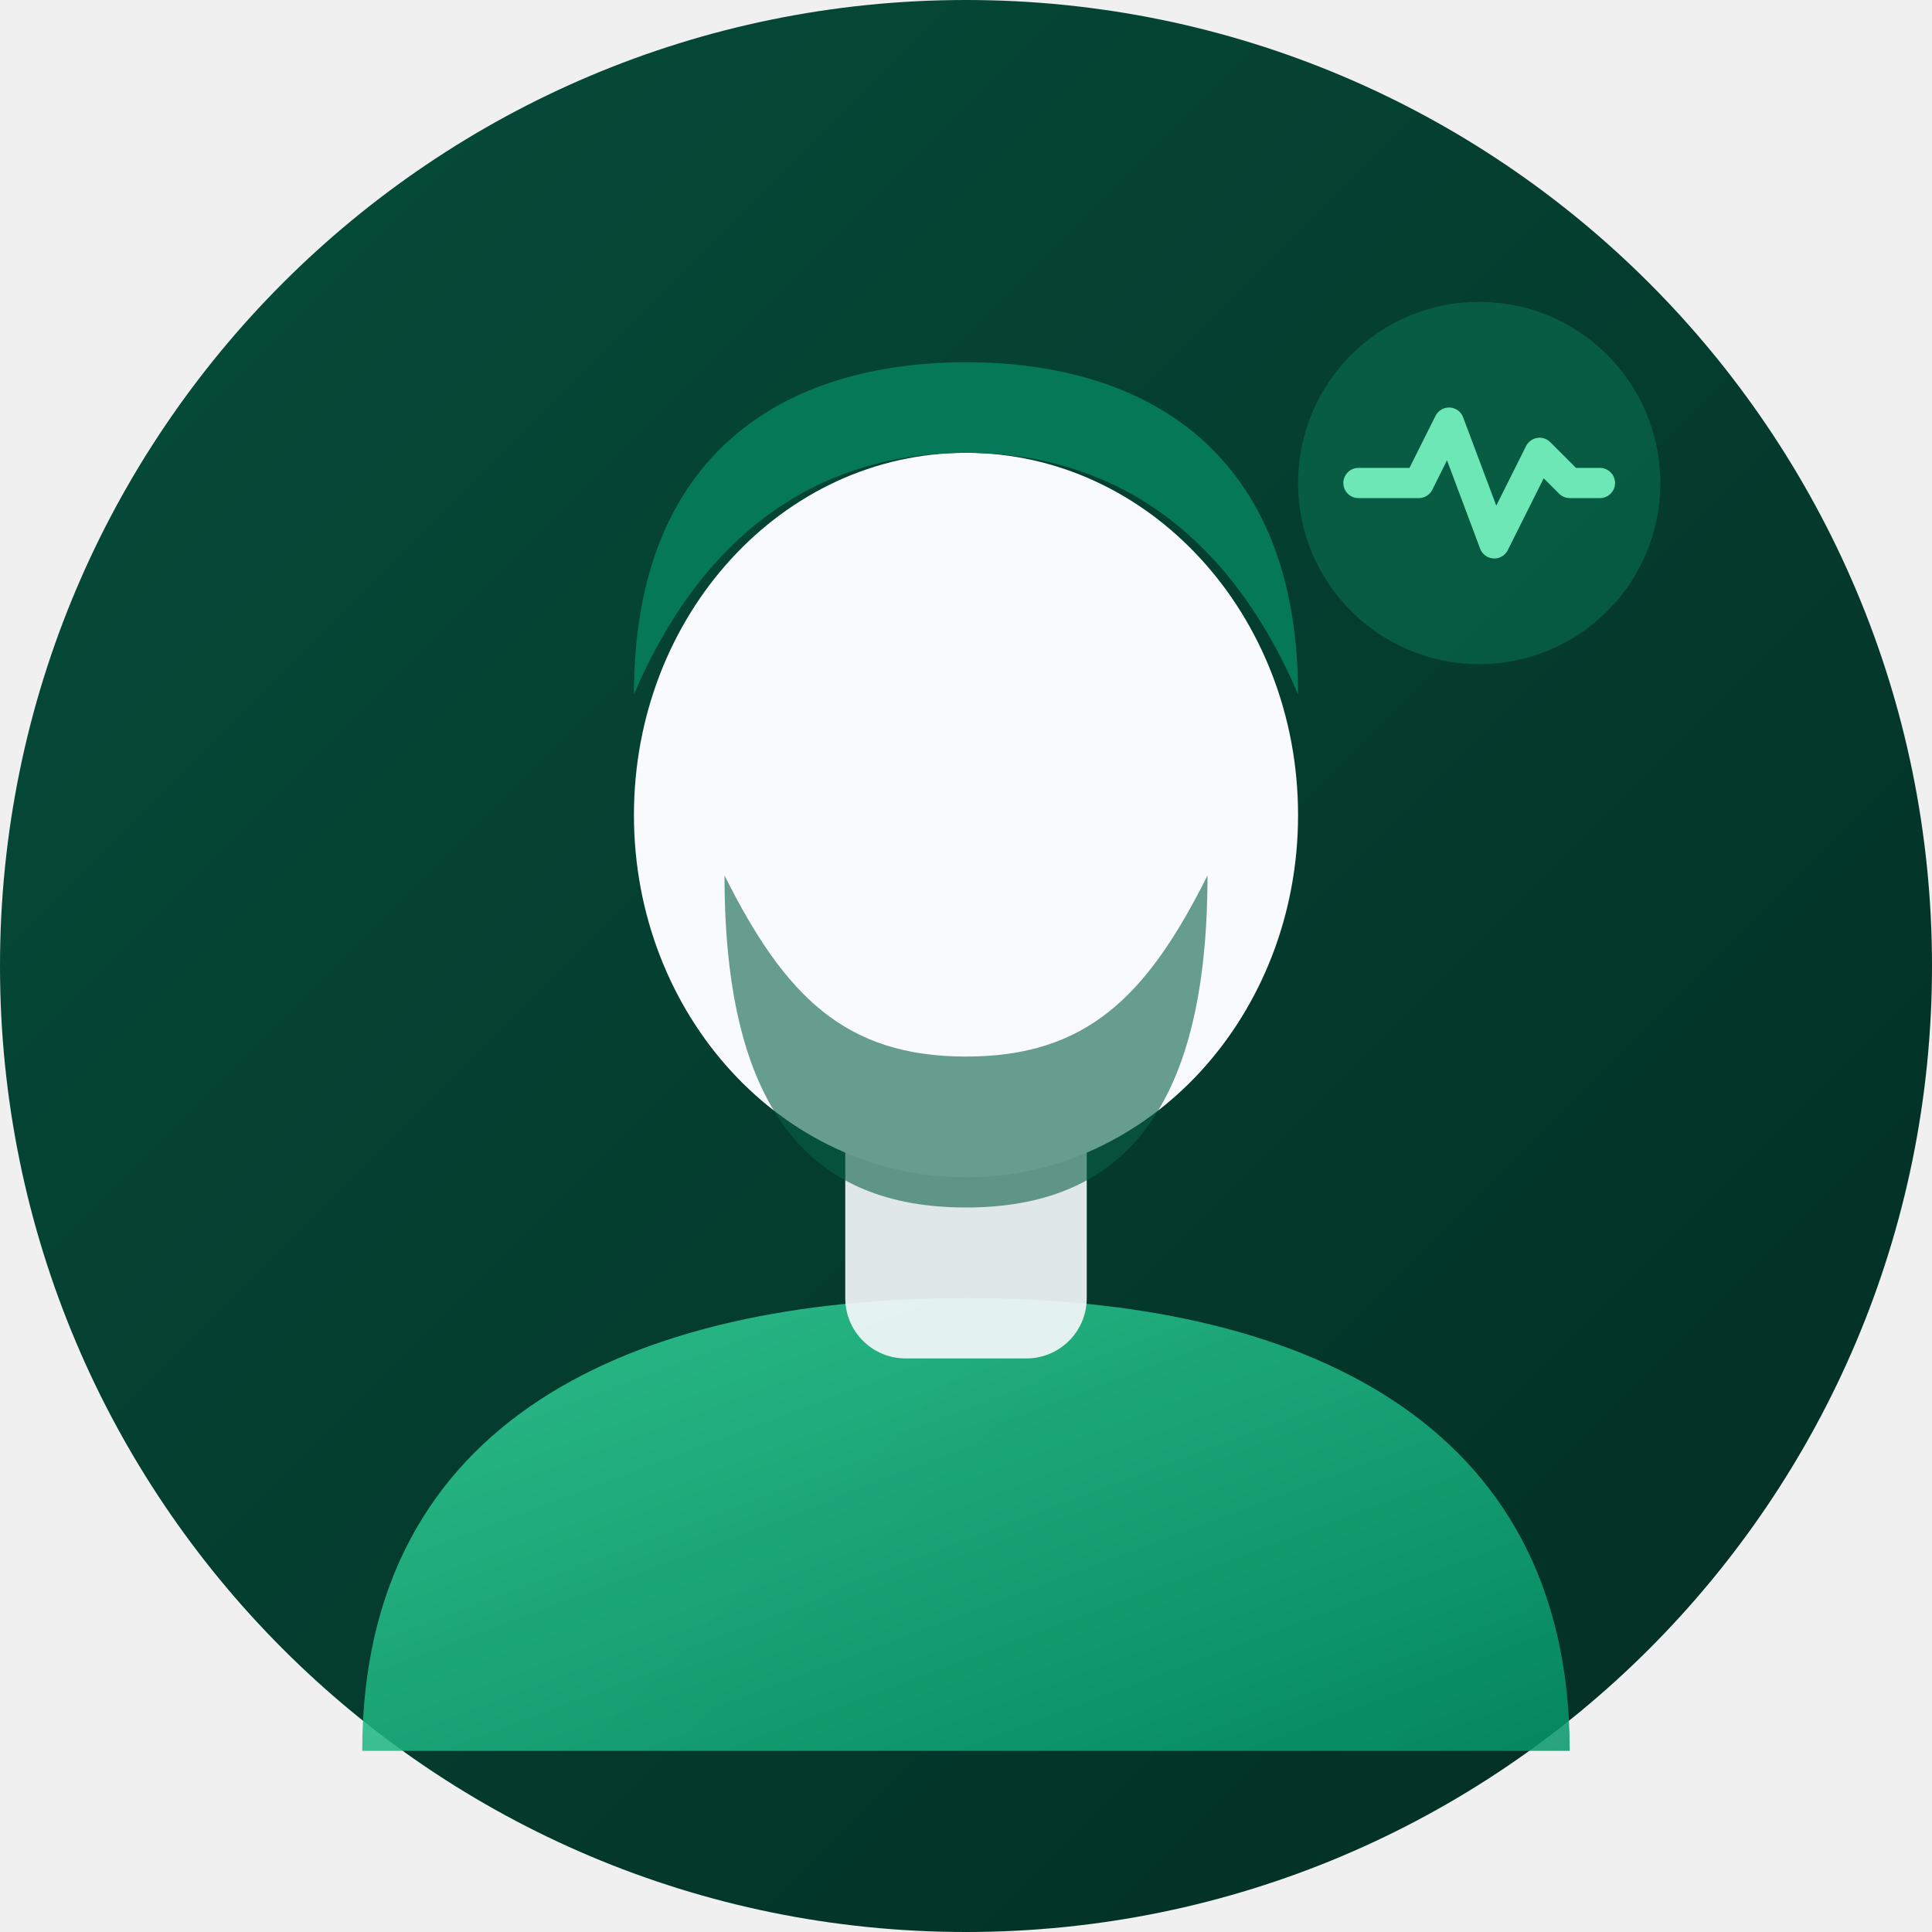
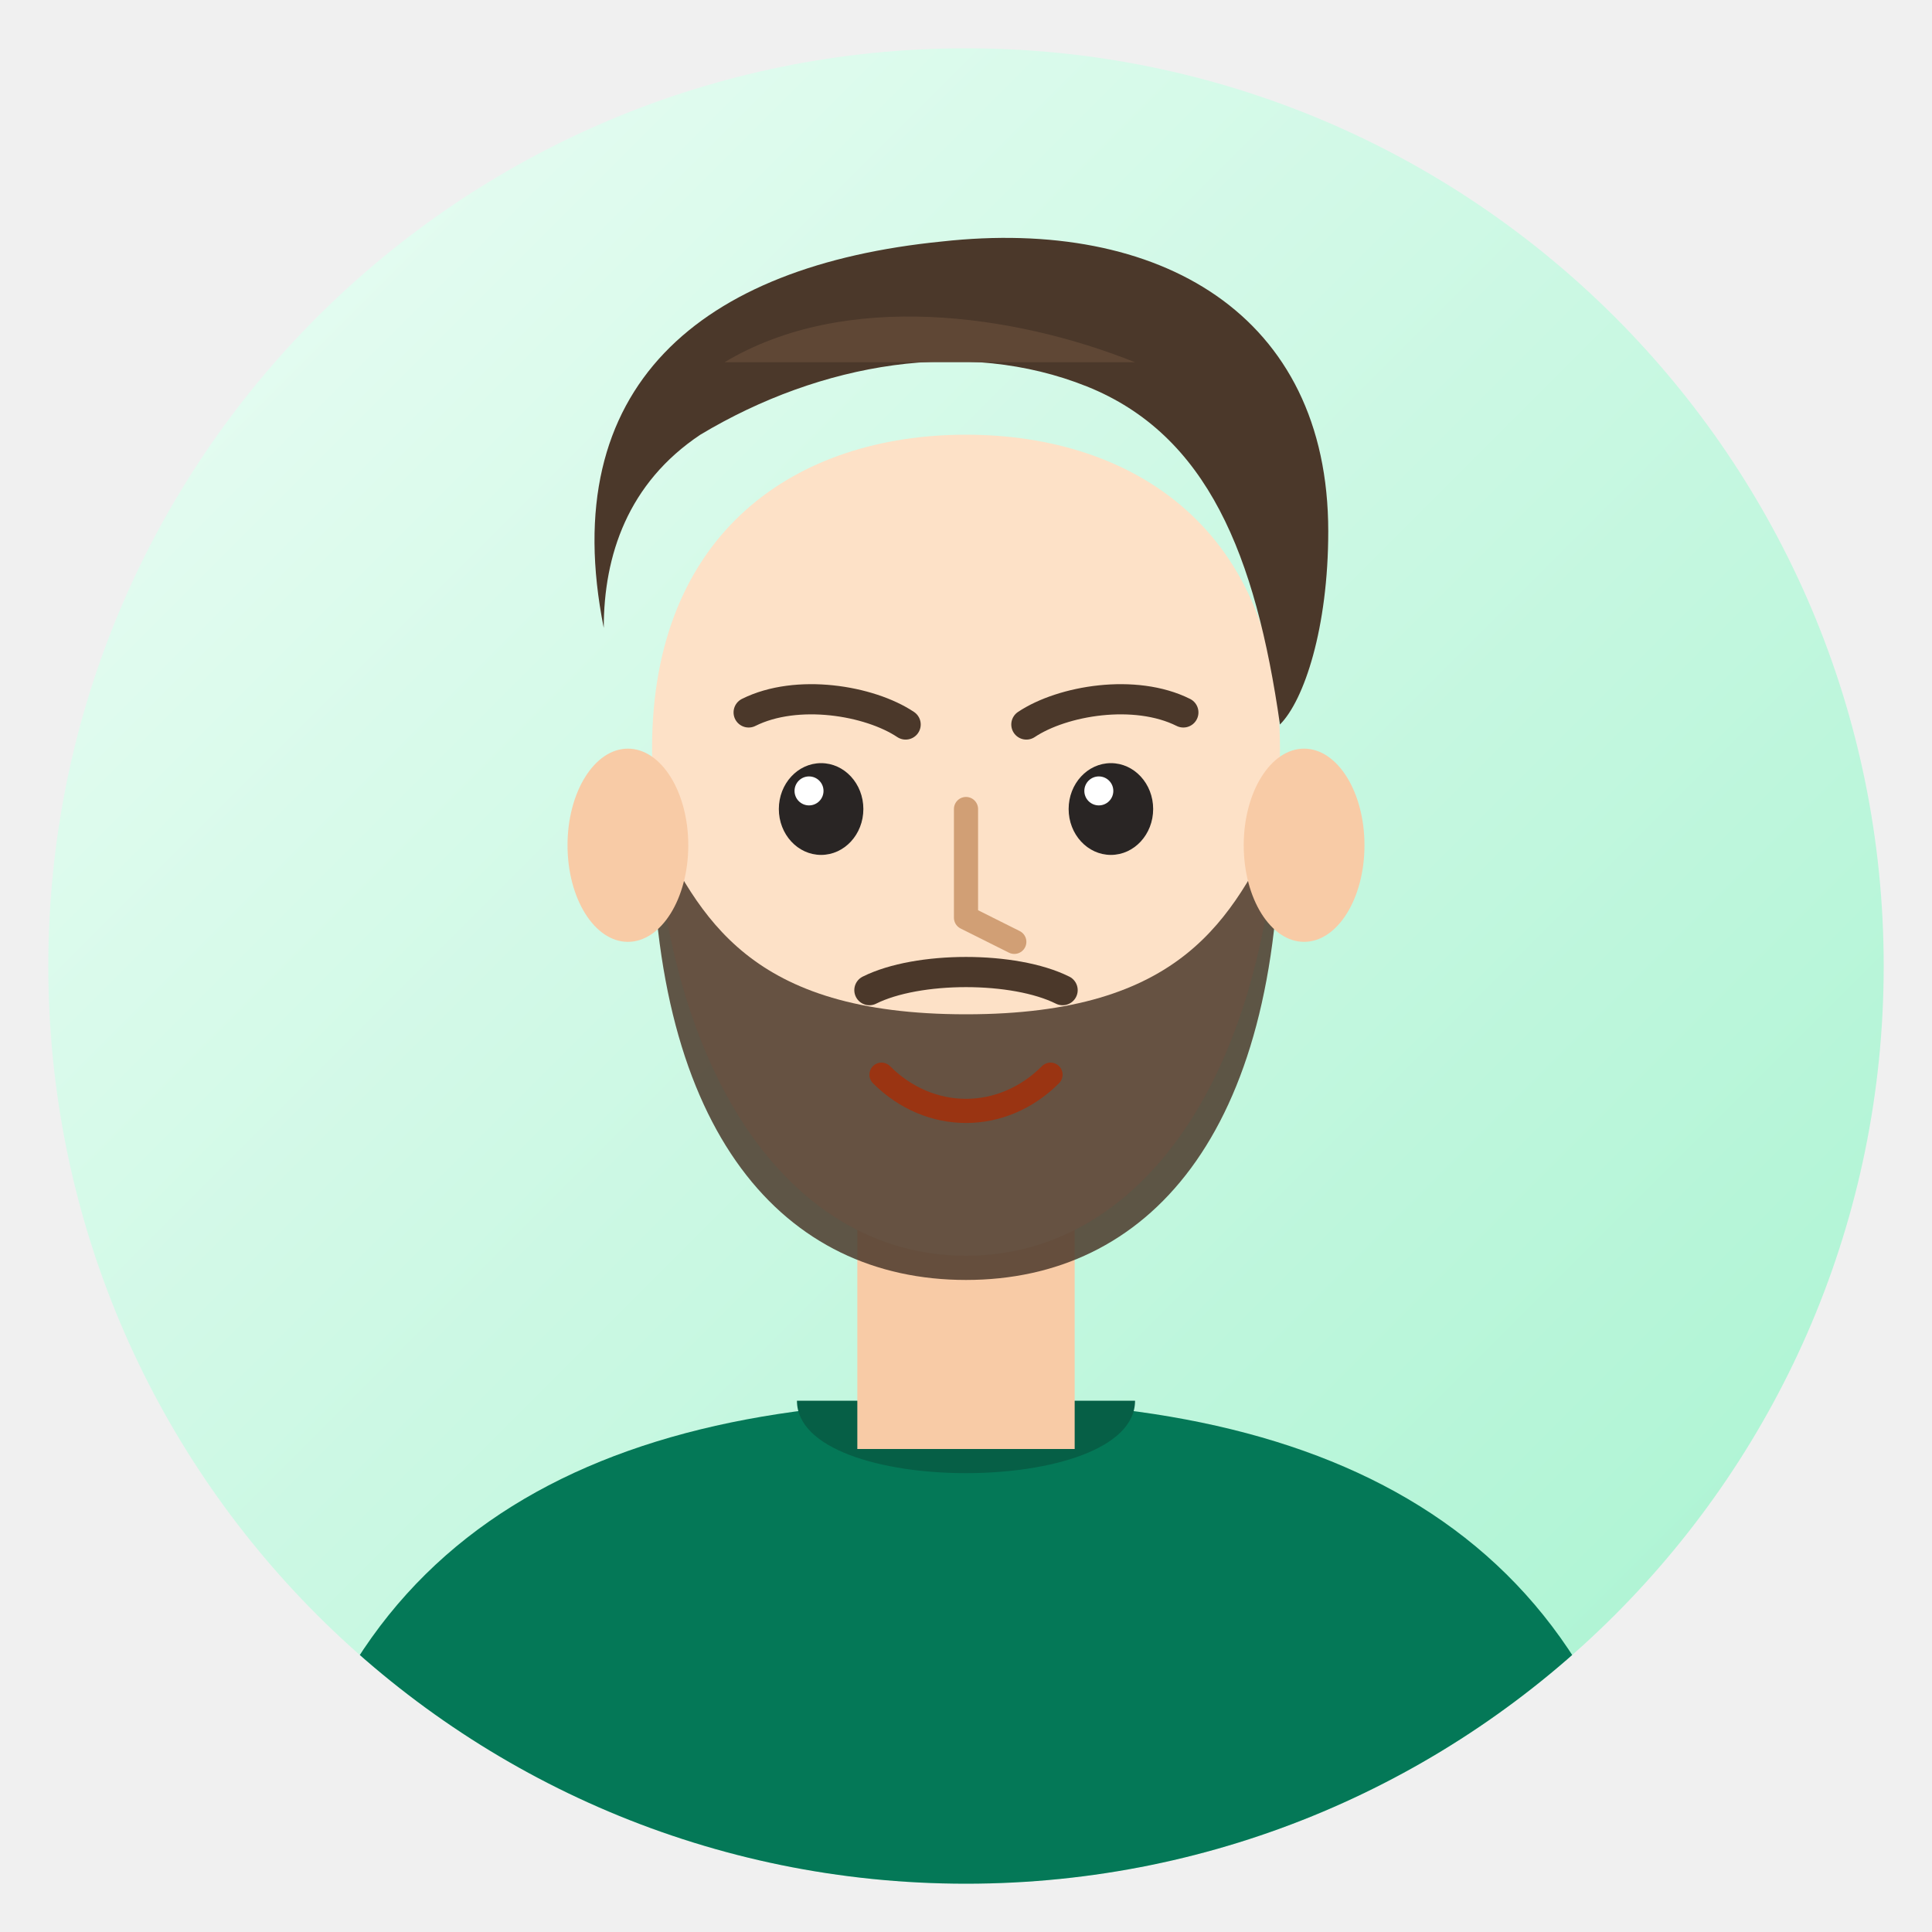
- <svg xmlns="http://www.w3.org/2000/svg" viewBox="0 0 128 128" width="100%" height="100%">
+ <svg xmlns="http://www.w3.org/2000/svg" viewBox="0 0 160 160" width="100%" height="100%">
  <defs>
-     <linearGradient id="bgAlec" x1="0%" y1="0%" x2="100%" y2="100%">
-       <stop offset="0%" stop-color="#064E3B" />
-       <stop offset="100%" stop-color="#022C22" />
-     </linearGradient>
-     <linearGradient id="accentAlec" x1="0%" y1="0%" x2="100%" y2="100%">
-       <stop offset="0%" stop-color="#34D399" />
-       <stop offset="100%" stop-color="#059669" />
+     <clipPath id="circleClipAlec">
+       <circle cx="80" cy="80" r="76" />
+     </clipPath>
+     <linearGradient id="alecBg" x1="0%" y1="0%" x2="100%" y2="100%">
+       <stop offset="0%" stop-color="#ECFDF5" />
+       <stop offset="100%" stop-color="#A7F3D0" />
    </linearGradient>
  </defs>
-   <rect width="128" height="128" rx="64" fill="url(#bgAlec)" />
-   <path d="M24 116 C24 94, 42 86, 64 86 C86 86, 104 94, 104 116 Z" fill="url(#accentAlec)" opacity="0.85" />
-   <rect x="56" y="70" width="16" height="20" rx="4" fill="#F8FAFC" opacity="0.9" />
-   <ellipse cx="64" cy="54" rx="22" ry="24" fill="#F8FAFC" />
-   <path d="M42 46 C42 30, 52 24, 64 24 C76 24, 86 30, 86 46 C80 32, 70 30, 64 30 C58 30, 48 32, 42 46 Z" fill="#047857" />
-   <path d="M48 58 C48 74, 54 80, 64 80 C74 80, 80 74, 80 58 C76 66, 72 70, 64 70 C56 70, 52 66, 48 58 Z" fill="#065F46" opacity="0.6" />
-   <g transform="translate(86, 20)">
-     <circle cx="12" cy="12" r="12" fill="#10B981" opacity="0.25" />
-     <path d="M4 12 L8 12 L10 8 L13 16 L16 10 L18 12 L20 12" fill="none" stroke="#6EE7B7" stroke-width="2" stroke-linecap="round" stroke-linejoin="round" />
+   <circle cx="80" cy="80" r="76" fill="url(#alecBg)" />
+   <g clip-path="url(#circleClipAlec)">
+     <path d="M22 160 C26 128, 48 116, 80 116 C112 116, 134 128, 138 160 Z" fill="#047857" />
+     <path d="M66 116 C66 124, 94 124, 94 116 Z" fill="#065F46" />
+     <rect x="71" y="94" width="18" height="26" fill="#F8CBA6" />
+     <path d="M54 62 C54 88, 65 104, 80 104 C95 104, 106 88, 106 62 C106 44, 94 36, 80 36 C66 36, 54 44, 54 62 Z" fill="#FDE1C7" />
+     <path d="M54 68 C54 94, 65 106, 80 106 C95 106, 106 94, 106 68 C102 76, 98 84, 80 84 C62 84, 58 76, 54 68 Z" fill="#4B382A" opacity="0.85" />
+     <path d="M72 82 C76 80, 84 80, 88 82" stroke="#4B382A" stroke-width="2.5" stroke-linecap="round" fill="none" />
+     <ellipse cx="52" cy="70" rx="5" ry="8" fill="#F8CBA6" />
+     <ellipse cx="108" cy="70" rx="5" ry="8" fill="#F8CBA6" />
+     <ellipse cx="68" cy="67" rx="3.5" ry="3.8" fill="#292524" />
+     <ellipse cx="92" cy="67" rx="3.5" ry="3.8" fill="#292524" />
+     <circle cx="67" cy="65.5" r="1.2" fill="#FFFFFF" />
+     <circle cx="91" cy="65.5" r="1.2" fill="#FFFFFF" />
+     <path d="M62 59 C66 57, 72 58, 75 60" stroke="#4B382A" stroke-width="2.5" stroke-linecap="round" fill="none" />
+     <path d="M85 60 C88 58, 94 57, 98 59" stroke="#4B382A" stroke-width="2.5" stroke-linecap="round" fill="none" />
+     <path d="M80 67 L80 76 L84 78" stroke="#D19F75" stroke-width="2" stroke-linecap="round" stroke-linejoin="round" fill="none" />
+     <path d="M73 89 C77 93, 83 93, 87 89" stroke="#9A3412" stroke-width="2" stroke-linecap="round" fill="none" />
+     <path d="M50 52 C46 32, 58 22, 78 20 C96 18, 110 26, 110 44 C110 52, 108 58, 106 60 C104 46, 100 36, 90 32 C80 28, 68 30, 58 36 C52 40, 50 46, 50 52 Z" fill="#4B382A" />
+     <path d="M60 30 C70 24, 84 26, 94 30 Z" fill="#5F4735" />
  </g>
</svg>
